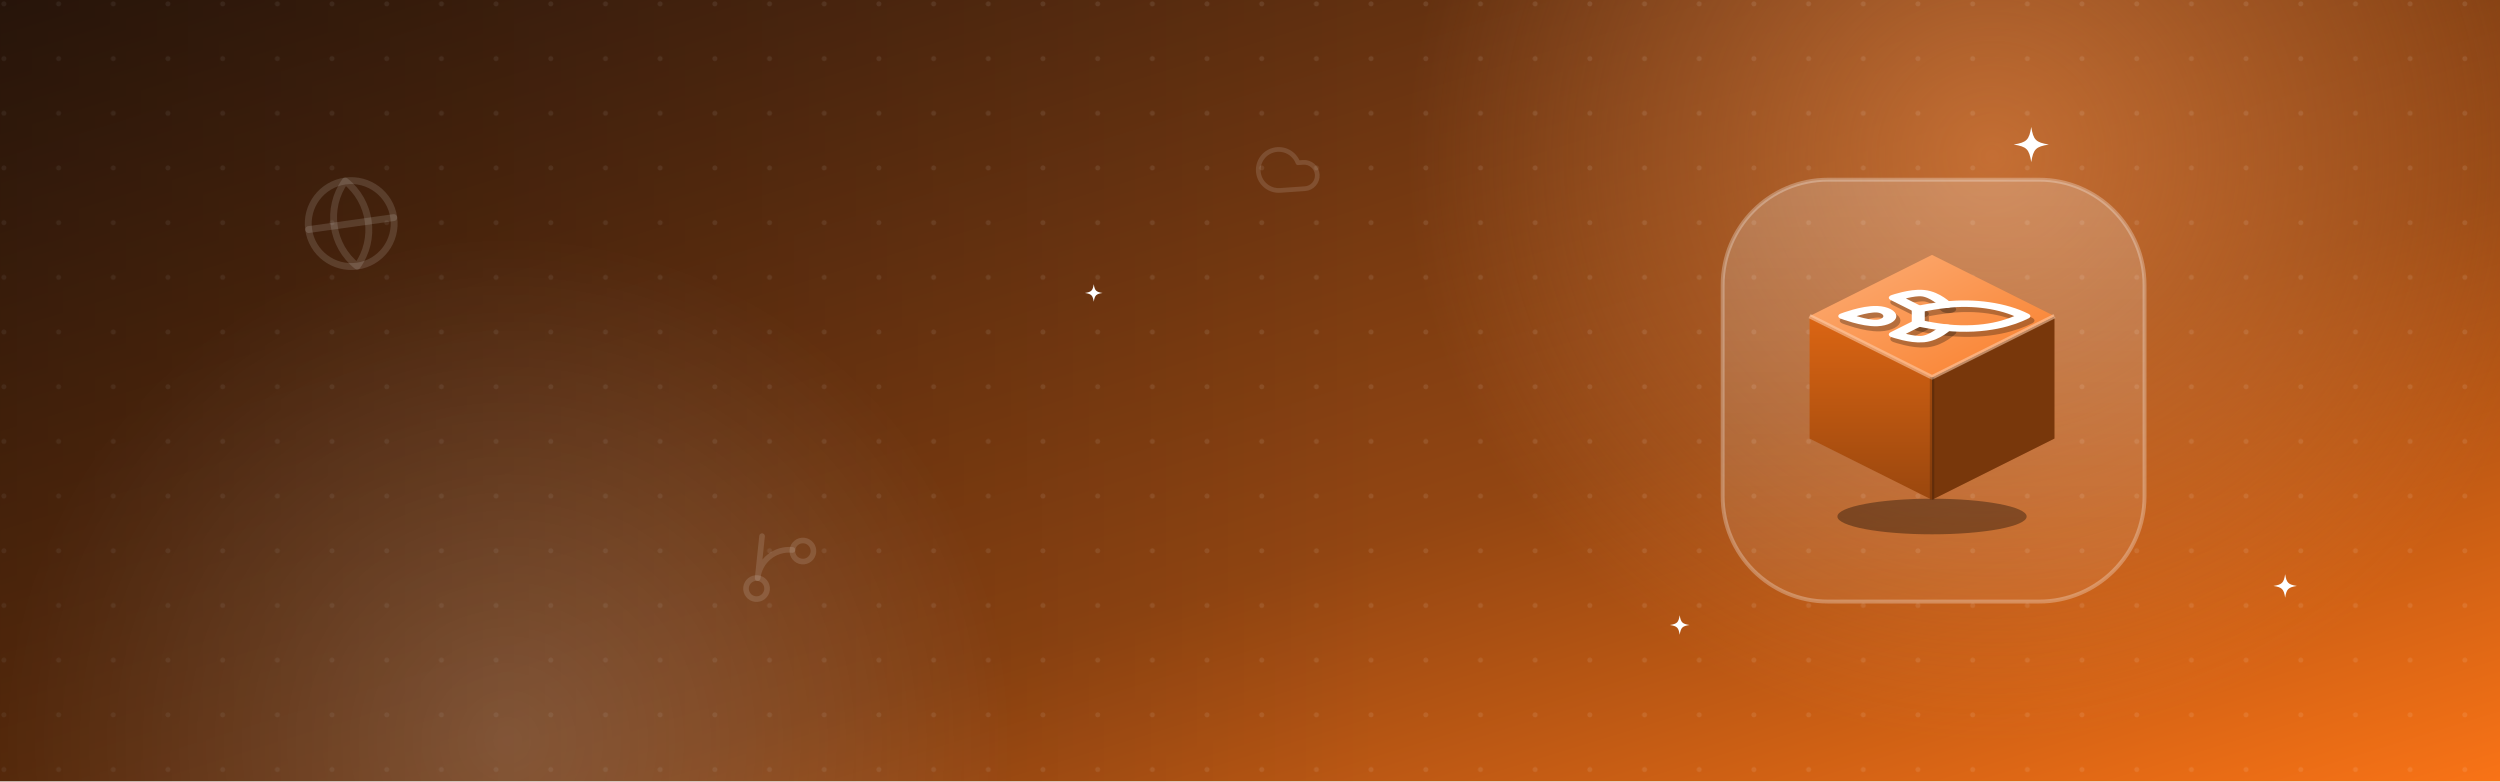
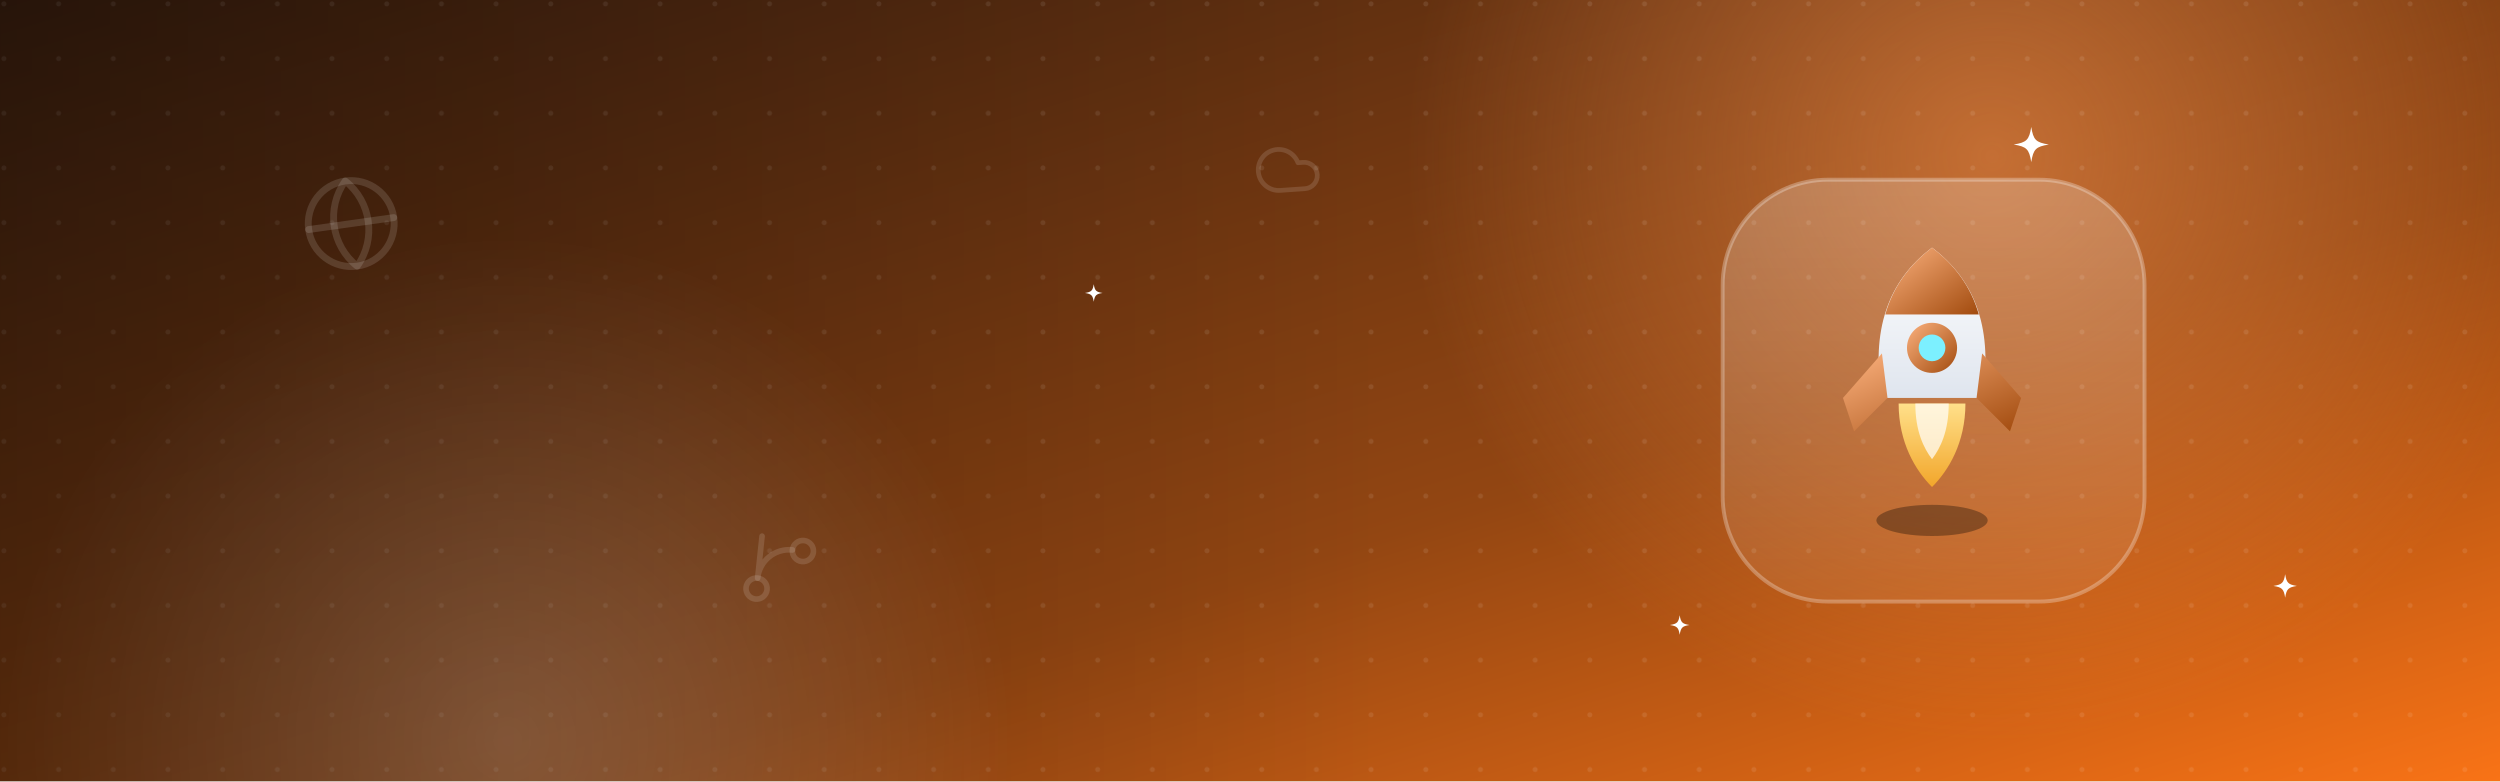
<svg xmlns="http://www.w3.org/2000/svg" viewBox="0 0 1280 400" role="img" aria-hidden="true">
  <defs>
    <linearGradient id="bg" x1="0" y1="0" x2="1" y2="1">
      <stop offset="0" stop-color="#3b1f0f" />
      <stop offset=".62" stop-color="#934612" />
      <stop offset="1" stop-color="#f97316" />
    </linearGradient>
    <radialGradient id="o1">
      <stop offset="0" stop-color="#fb9650" stop-opacity=".55" />
      <stop offset="1" stop-color="#fb9650" stop-opacity="0" />
    </radialGradient>
    <radialGradient id="o2">
      <stop offset="0" stop-color="#ffffff" stop-opacity=".22" />
      <stop offset="1" stop-color="#ffffff" stop-opacity="0" />
    </radialGradient>
    <pattern id="dots" width="28" height="28" patternUnits="userSpaceOnUse">
      <circle cx="2" cy="2" r="1.3" fill="#ffffff" fill-opacity=".09" />
    </pattern>
    <linearGradient id="glass" x1="0" y1="0" x2="0" y2="1">
      <stop offset="0" stop-color="#ffffff" stop-opacity=".22" />
      <stop offset="1" stop-color="#ffffff" stop-opacity=".06" />
    </linearGradient>
    <linearGradient id="fade" x1="0" y1="0" x2="1" y2="0">
      <stop offset="0" stop-color="#000" stop-opacity=".35" />
      <stop offset=".55" stop-color="#000" stop-opacity="0" />
    </linearGradient>
-     <linearGradient id="bbt" x1="0" y1="0" x2="1" y2="1">
-       <stop offset="0" stop-color="#fcae78" />
-       <stop offset="1" stop-color="#f97e29" />
+     <linearGradient id="bbm" x1="0" y1="0" x2="1" y2="1">
+       <stop offset="0" stop-color="#fcb27f" />
+       <stop offset="1" stop-color="#a24b0e" />
    </linearGradient>
-     <linearGradient id="bbl" x1="0" y1="0" x2="0" y2="1">
-       <stop offset="0" stop-color="#db6513" />
-       <stop offset="1" stop-color="#9a470e" />
+     <linearGradient id="bbv" x1="0" y1="0" x2="0" y2="1">
+       <stop offset="0" stop-color="#fcb27f" />
+       <stop offset="1" stop-color="#f97316" />
    </linearGradient>
-     <linearGradient id="bbsh" x1="0" y1="0" x2="1" y2="0">
+     <linearGradient id="bbw" x1="0" y1="0" x2="0" y2="1">
+       <stop offset="0" stop-color="#ffffff" />
+       <stop offset="1" stop-color="#dfe5ee" />
+     </linearGradient>
+     <linearGradient id="bbg" x1="0" y1="0" x2="0" y2="1">
+       <stop offset="0" stop-color="#ffe08a" />
+       <stop offset="1" stop-color="#f2a62b" />
+     </linearGradient>
+     <radialGradient id="bbh" cx=".3" cy=".25" r=".7">
+       <stop offset="0" stop-color="#fff" stop-opacity=".55" />
+       <stop offset="1" stop-color="#fff" stop-opacity="0" />
+     </radialGradient>
+     <linearGradient id="bbs" x1="0" y1="0" x2="1" y2="0">
      <stop offset="0" stop-color="#fff" stop-opacity="0" />
-       <stop offset=".5" stop-color="#fff" stop-opacity=".55" />
+       <stop offset=".5" stop-color="#fff" stop-opacity=".6" />
      <stop offset="1" stop-color="#fff" stop-opacity="0" />
    </linearGradient>
-     <clipPath id="bbc">
-       <path d="M32 10 L54 21 L32 32 L10 21 Z" />
-     </clipPath>
  </defs>
  <style>.b1,.b2,.f,.s,.k{transform-box:fill-box;transform-origin:50% 50%}
@keyframes b1{to{transform:translate(-90px,40px) scale(1.15)}}@keyframes b2{to{transform:translate(70px,-30px) scale(.9)}}
@keyframes f{0%,100%{transform:translateY(0)}50%{transform:translateY(-10px)}}
@keyframes s{0%,100%{opacity:.25;transform:scale(.5) rotate(0)}50%{opacity:.95;transform:scale(1) rotate(45deg)}}
@keyframes k{0%,100%{transform:translateY(0)}50%{transform:translateY(-6px)}}
.b1{animation:b1 16s ease-in-out infinite alternate}.b2{animation:b2 19s ease-in-out infinite alternate}
.f{animation:f 9s ease-in-out infinite}.f1{animation-duration:11s;animation-delay:-3s}.f2{animation-duration:13s;animation-delay:-6s}
.s{animation:s 3.4s ease-in-out infinite}.k{animation:k 6s ease-in-out infinite}
- @media (prefers-reduced-motion:reduce){.b1,.b2,.f,.s,.k{animation:none!important}}.bbbob,.bbshadow{transform-box:fill-box;transform-origin:50% 50%}@keyframes bbb{0%,100%{transform:translateY(0)}50%{transform:translateY(-2.2px)}}@keyframes bbsd{0%,100%{transform:scaleX(1);opacity:.35}50%{transform:scaleX(.86);opacity:.22}}@keyframes bbs{0%,55%{transform:translateX(0)}100%{transform:translateX(78px)}}@keyframes bbg{0%,100%{opacity:.9}50%{opacity:1}}.bbbob{animation:bbb 4.2s ease-in-out infinite}.bbshadow{animation:bbsd 4.2s ease-in-out infinite}.bbshine{animation:bbs 5.5s ease-in-out infinite}.bbglow{animation:bbg 4.2s ease-in-out infinite}</style>
+ @media (prefers-reduced-motion:reduce){.b1,.b2,.f,.s,.k{animation:none!important}}.bbfl,.bbpu,.bbbl,.bbsp,.bbwg,.bbri,.bbsd,.bbpop{transform-box:fill-box;transform-origin:50% 50%}.bbgr{transform-box:fill-box;transform-origin:50% 100%}@keyframes bbfl{0%,100%{transform:translateY(0)}50%{transform:translateY(-2px)}}.bbfl{animation:bbfl 4.2s ease-in-out infinite}@keyframes bbsd{0%,100%{transform:scaleX(1);opacity:.32}50%{transform:scaleX(.85);opacity:.2}}.bbsd{animation:bbsd 4.2s ease-in-out infinite}@keyframes bbpu{0%,100%{opacity:.55}50%{opacity:1}}.bbpu{animation:bbpu 2.4s ease-in-out infinite}@keyframes bbbl{0%,44%,56%,100%{opacity:1}50%{opacity:.15}}.bbbl{animation:bbbl 3s steps(1,end) infinite}@keyframes bbsp{to{transform:rotate(360deg)}}.bbsp{animation:bbsp 14s linear infinite}@keyframes bbwg{0%,100%{transform:rotate(-6deg)}50%{transform:rotate(6deg)}}.bbwg{animation:bbwg 3.4s ease-in-out infinite}@keyframes bbri{0%{transform:translateY(2px);opacity:.7}100%{transform:translateY(-3.5px);opacity:1}}.bbri{animation:bbri 1.6s ease-in-out infinite alternate}@keyframes bbgr{0%,100%{transform:scaleY(.55)}50%{transform:scaleY(1)}}.bbgr{animation:bbgr 2.8s ease-in-out infinite}@keyframes bbpop{0%,100%{transform:scale(.9)}50%{transform:scale(1.08)}}.bbpop{animation:bbpop 2.6s ease-in-out infinite}@keyframes bbsh{0%,60%{transform:translateX(-30px)}100%{transform:translateX(70px)}}.bbsh{animation:bbsh 5s ease-in-out infinite}@keyframes bbdash{to{stroke-dashoffset:-40}}.bbdash{animation:bbdash 2.4s linear infinite}@keyframes bbsw{0%,100%{transform:rotate(-50deg)}50%{transform:rotate(35deg)}}</style>
  <rect width="1280" height="400" fill="url(#bg)" />
  <circle class="b1" cx="1020" cy="80" r="300" fill="url(#o1)" />
  <circle class="b2" cx="260" cy="380" r="260" fill="url(#o2)" />
  <rect width="1280" height="400" fill="url(#dots)" />
  <rect width="1280" height="400" fill="url(#fade)" />
  <g transform="translate(150 92) rotate(-8) scale(2.2)">
    <g class="f f0" fill="none" stroke="#ffffff" stroke-opacity=".13" stroke-width="1.6" stroke-linecap="round" stroke-linejoin="round">
      <circle cx="12" cy="12" r="10" />
      <path d="M12 2a14.5 14.5 0 0 0 0 20 14.5 14.5 0 0 0 0-20" />
      <path d="M2 12h20" />
    </g>
  </g>
  <g transform="translate(380 268) rotate(6) scale(1.8)">
    <g class="f f1" fill="none" stroke="#ffffff" stroke-opacity=".13" stroke-width="1.6" stroke-linecap="round" stroke-linejoin="round">
      <path d="M15 6a9 9 0 0 0-9 9V3" />
      <circle cx="18" cy="6" r="3" />
      <circle cx="6" cy="18" r="3" />
    </g>
  </g>
  <g transform="translate(640 70) rotate(-4) scale(1.5)">
    <g class="f f2" fill="none" stroke="#ffffff" stroke-opacity=".13" stroke-width="1.6" stroke-linecap="round" stroke-linejoin="round">
      <path d="M17.5 19H9a7 7 0 1 1 6.71-9h1.79a4.5 4.5 0 1 1 0 9Z" />
    </g>
  </g>
  <g class="k">
    <rect x="882" y="92" width="216" height="216" rx="54" fill="url(#glass)" stroke="#ffffff" stroke-opacity=".28" stroke-width="2" />
-     <g transform="translate(898 102) scale(2.85)">
-       <g class="bbbob">
-         <ellipse cx="32" cy="57" rx="17" ry="3.2" fill="#000" opacity=".35" class="bbshadow" />
-         <path d="M10 21 L32 32 V54 L10 43 Z" fill="url(#bbl)" />
-         <path d="M54 21 L32 32 V54 L54 43 Z" fill="#78370b" />
-         <path d="M32 10 L54 21 L32 32 L10 21 Z" fill="url(#bbt)" />
-         <path d="M10 21 L32 32 L54 21" fill="none" stroke="#fdcead" stroke-opacity=".55" stroke-width=".8" stroke-linejoin="round" />
-         <path d="M32 32 V54" stroke="#000" stroke-opacity=".18" stroke-width=".8" />
-         <g clip-path="url(#bbc)">
-           <rect class="bbshine" x="-14" y="6" width="14" height="30" fill="url(#bbsh)" transform="skewX(-25)" />
-         </g>
-         <g transform="translate(.5 .8)">
-           <g transform="matrix(0.825 0.4125 -0.825 0.4125 32 11.100)" fill="none" stroke="#000" stroke-opacity=".28" stroke-width="2.4" stroke-linecap="round" stroke-linejoin="round">
-             <path d="M12 15v5s3.03-.55 4-2c1.08-1.62 0-5 0-5" />
-             <path d="M4.5 16.5c-1.5 1.26-2 5-2 5s3.74-.5 5-2c.71-.84.7-2.13-.09-2.91a2.18 2.18 0 0 0-2.91-.09" />
-             <path d="M9 12a22 22 0 0 1 2-3.95A12.88 12.88 0 0 1 22 2c0 2.72-.78 7.5-6 11a22.4 22.4 0 0 1-4 2z" />
-             <path d="M9 12H4s.55-3.03 2-4c1.62-1.08 5 .05 5 .05" />
-           </g>
-         </g>
-         <g class="bbglow" transform="matrix(0.825 0.4125 -0.825 0.4125 32 11.100)" fill="none" stroke="#fff" stroke-width="2" stroke-linecap="round" stroke-linejoin="round">
-           <path d="M12 15v5s3.03-.55 4-2c1.08-1.62 0-5 0-5" />
-           <path d="M4.5 16.5c-1.5 1.26-2 5-2 5s3.74-.5 5-2c.71-.84.7-2.13-.09-2.91a2.18 2.18 0 0 0-2.91-.09" />
-           <path d="M9 12a22 22 0 0 1 2-3.95A12.88 12.88 0 0 1 22 2c0 2.72-.78 7.5-6 11a22.4 22.4 0 0 1-4 2z" />
-           <path d="M9 12H4s.55-3.03 2-4c1.62-1.08 5 .05 5 .05" />
+     <g transform="translate(898 104) scale(2.85)">
+       <ellipse class="bbsd" cx="32" cy="57" rx="10" ry="2.8" fill="#000" opacity=".32" />
+       <g class="bbfl">
+         <path d="M32 8c8 6 11 15 9 27H23c-2-12 1-21 9-27z" fill="url(#bbw)" />
+         <path d="M32 8c4 3 7 7 8.4 12H23.6C25 15 28 11 32 8z" fill="url(#bbm)" />
+         <circle cx="32" cy="26" r="4.5" fill="url(#bbm)" />
+         <circle cx="32" cy="26" r="2.4" fill="#7cf0ff" />
+         <path d="M23 27l-7 8 2 6 6-6zM41 27l7 8-2 6-6-6z" fill="url(#bbm)" />
+         <g class="bbpu">
+           <path d="M26 36c0 7 3 12 6 15 3-3 6-8 6-15z" fill="url(#bbg)" />
+           <path d="M29 36c0 5 1.5 8 3 10 1.5-2 3-5 3-10z" fill="#fff" opacity=".7" />
        </g>
      </g>
    </g>
  </g>
  <g transform="translate(1040 74) scale(0.9)">
    <path class="s" style="animation-delay:0s" d="M0 -10 C1.2 -2.6 2.6 -1.2 10 0 C2.6 1.2 1.2 2.6 0 10 C-1.2 2.6 -2.6 1.2 -10 0 C-2.6 -1.2 -1.2 -2.6 0 -10Z" fill="#ffffff" />
  </g>
  <g transform="translate(1170 300) scale(0.6)">
    <path class="s" style="animation-delay:1.1s" d="M0 -10 C1.2 -2.6 2.6 -1.2 10 0 C2.6 1.2 1.2 2.6 0 10 C-1.2 2.6 -2.6 1.2 -10 0 C-2.6 -1.2 -1.2 -2.6 0 -10Z" fill="#ffffff" />
  </g>
  <g transform="translate(860 320) scale(0.5)">
    <path class="s" style="animation-delay:2.2s" d="M0 -10 C1.2 -2.6 2.6 -1.2 10 0 C2.6 1.2 1.2 2.6 0 10 C-1.2 2.6 -2.6 1.2 -10 0 C-2.6 -1.2 -1.2 -2.6 0 -10Z" fill="#ffffff" />
  </g>
  <g transform="translate(560 150) scale(0.45)">
    <path class="s" style="animation-delay:0.6s" d="M0 -10 C1.2 -2.6 2.6 -1.2 10 0 C2.6 1.2 1.2 2.6 0 10 C-1.2 2.6 -2.6 1.2 -10 0 C-2.6 -1.2 -1.2 -2.6 0 -10Z" fill="#ffffff" />
  </g>
</svg>
